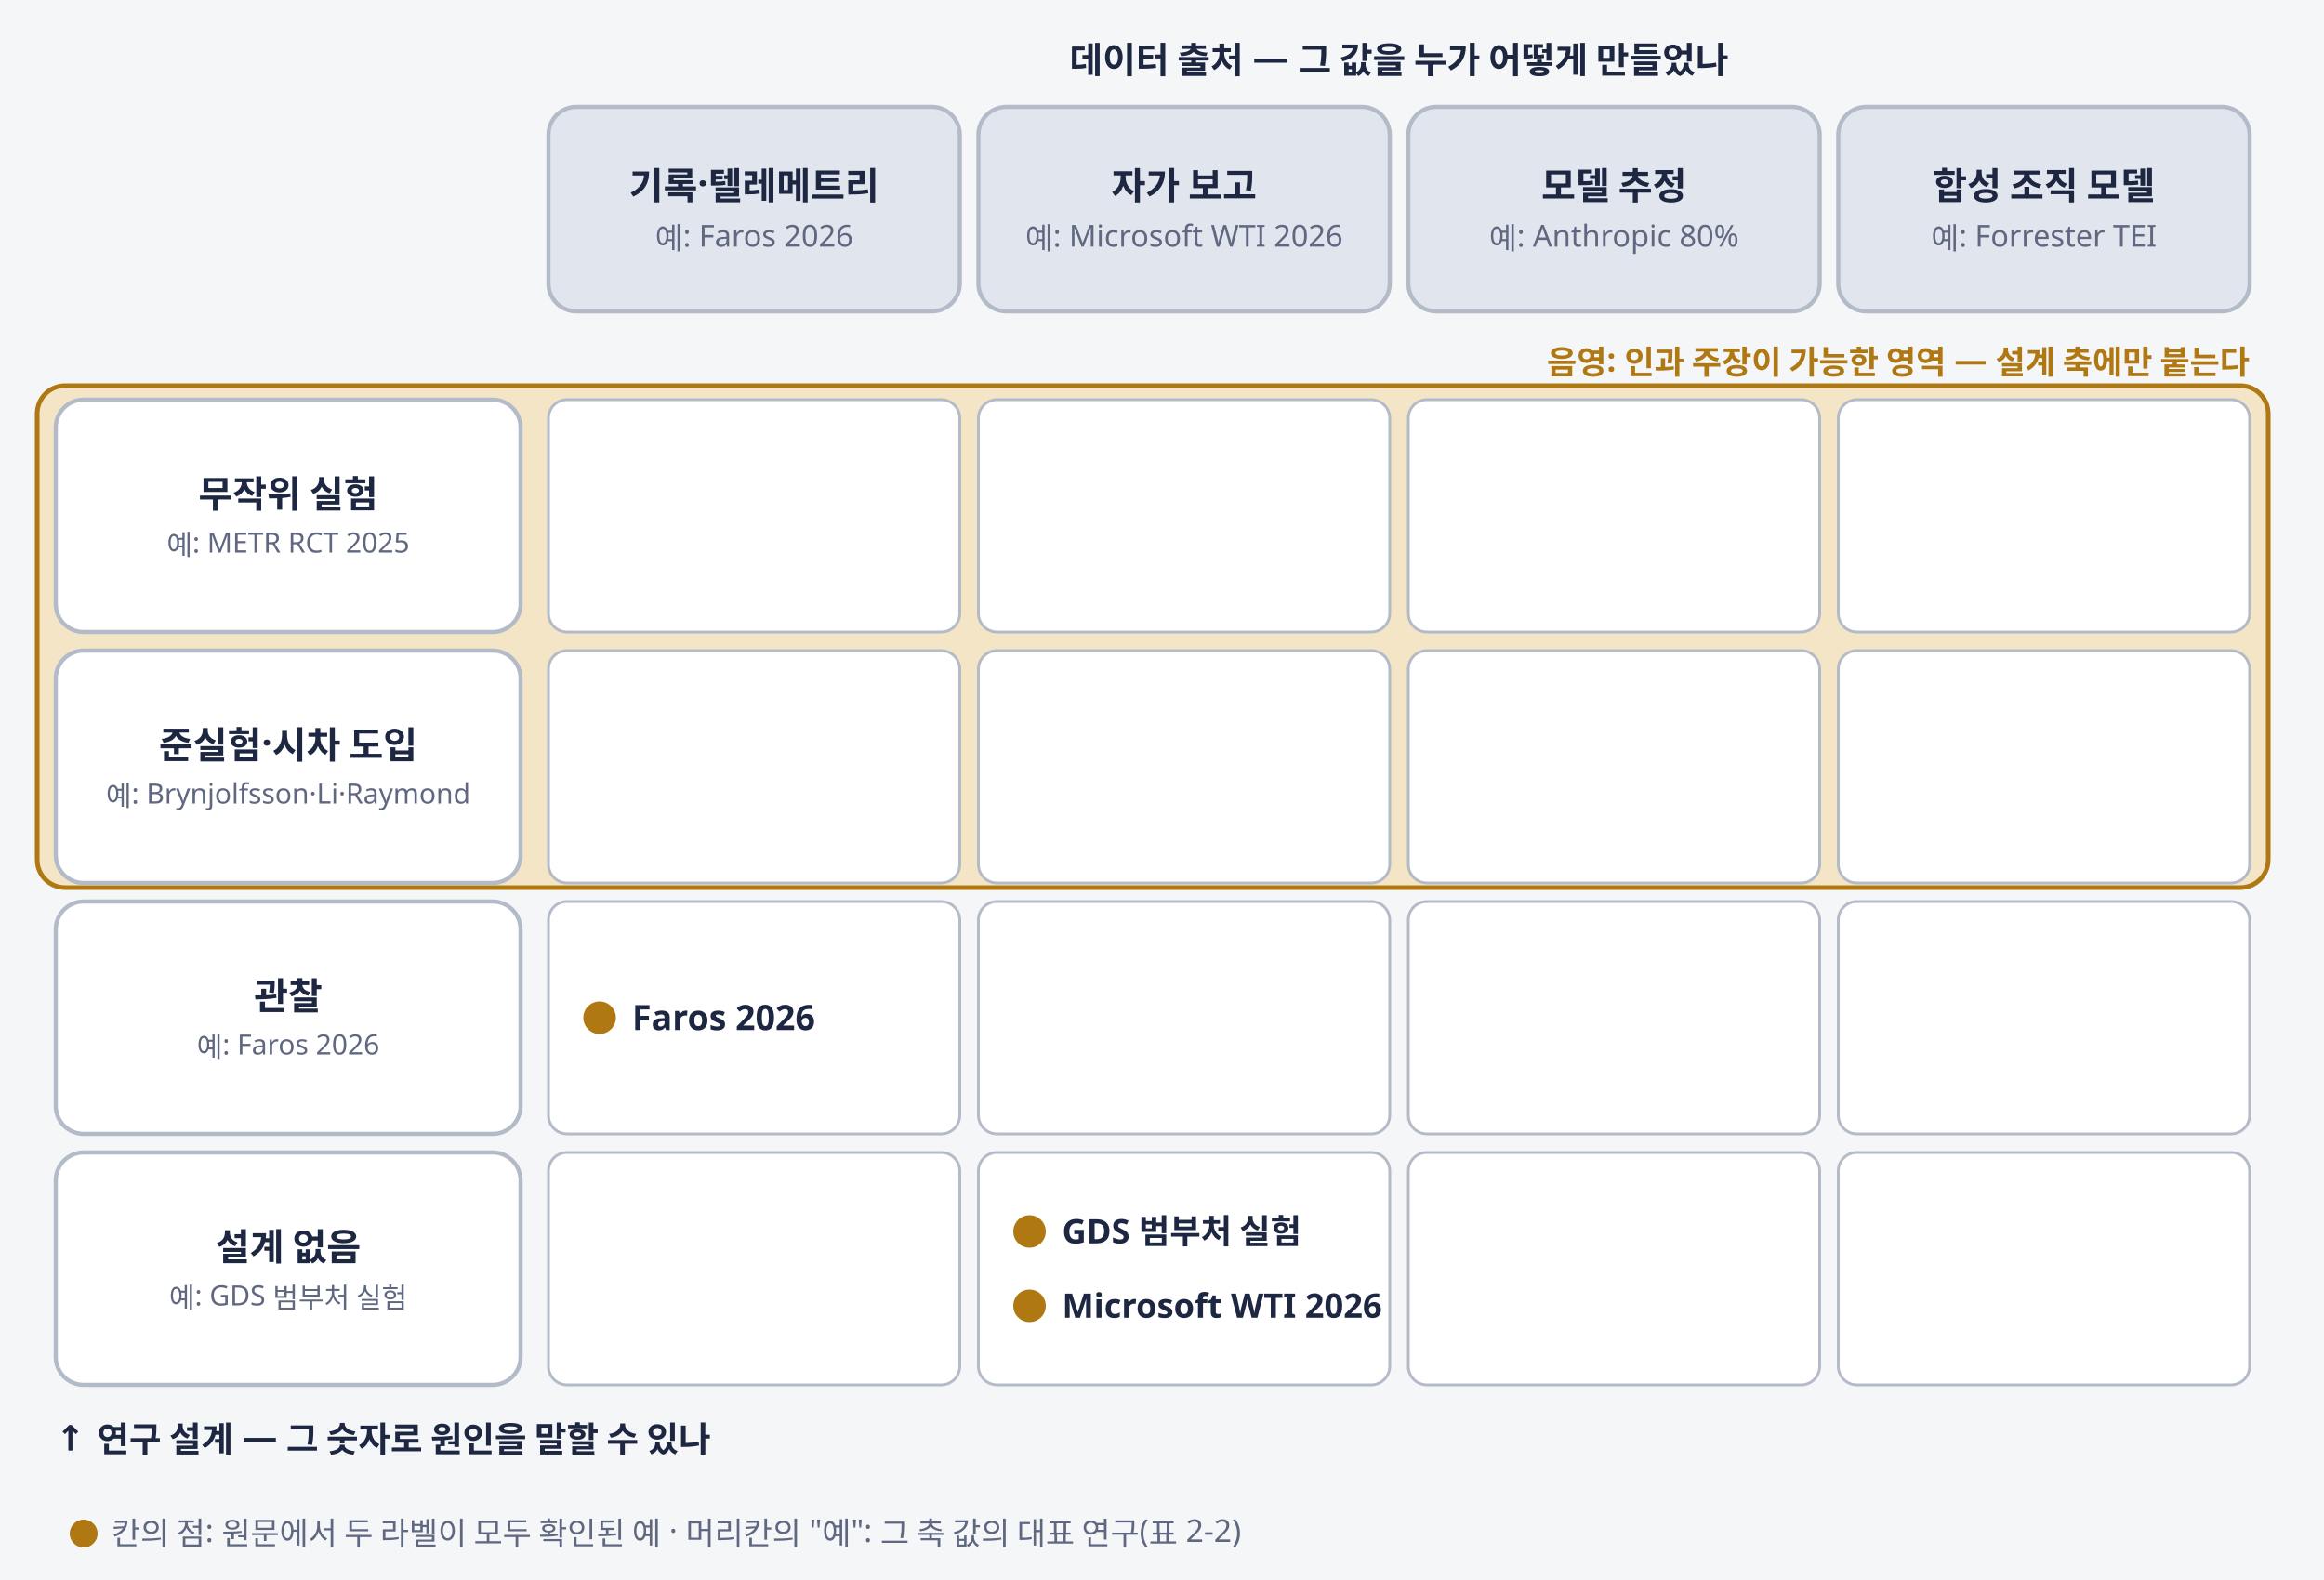
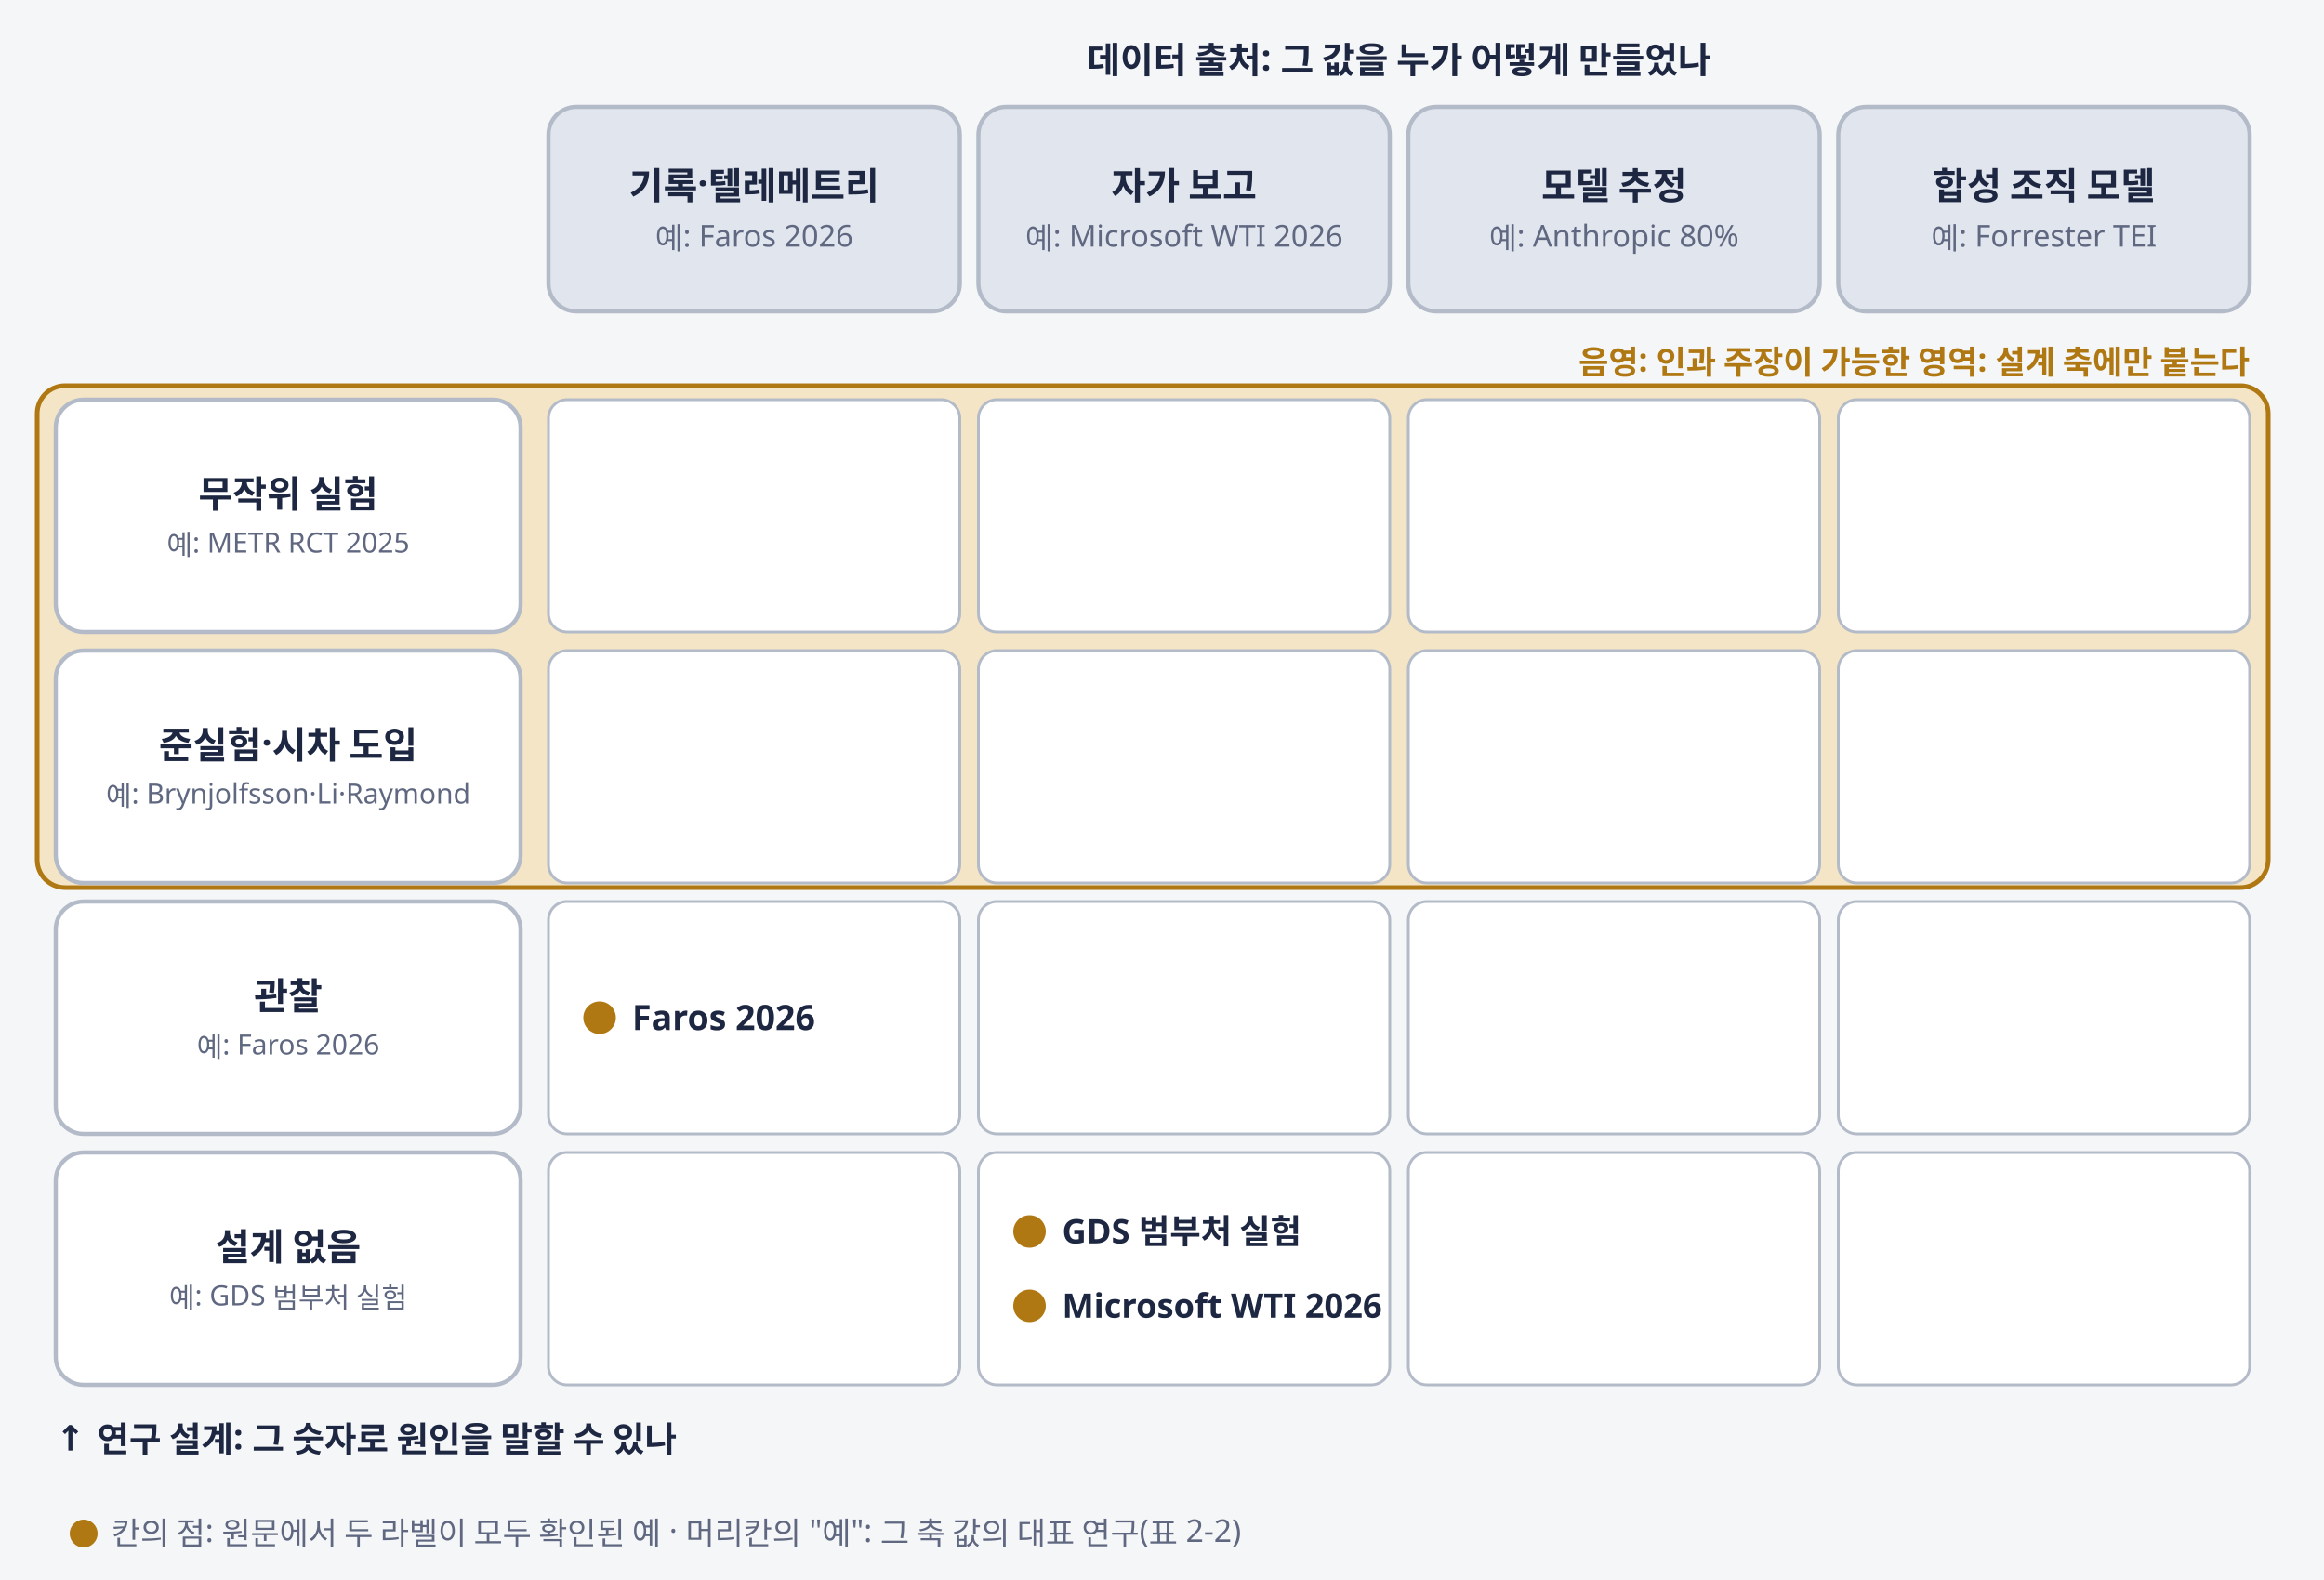
<svg xmlns="http://www.w3.org/2000/svg" viewBox="0 0 1000 680" role="img" aria-label="연구 설계 × 데이터 출처 두 축 격자" font-family="Pretendard,'Apple SD Gothic Neo','Noto Sans KR',sans-serif">
  <defs>
    <marker id="mi" viewBox="0 0 10 10" refX="9" refY="5" markerWidth="7" markerHeight="7" orient="auto-start-reverse">
      <path d="M0,0L10,5L0,10z" fill="#1D2742" />
    </marker>
    <marker id="mc" viewBox="0 0 10 10" refX="9" refY="5" markerWidth="8" markerHeight="8" orient="auto-start-reverse">
      <path d="M0,0L10,5L0,10z" fill="#B07812" />
    </marker>
  </defs>
  <rect width="1000" height="680" fill="#F5F6F8" />
  <text fill="#1D2742" font-size="15.5" font-weight="700" text-anchor="middle" dominant-baseline="middle">
-     <tspan x="602.0" y="26.0">데이터 출처 — 그 값을 누가 어떻게 만들었나</tspan>
+     <tspan x="602.0" y="26.0">데이터 출처: 그 값을 누가 어떻게 만들었나</tspan>
  </text>
  <rect x="236" y="46" width="177" height="88" rx="12" fill="#E1E5EE" stroke="#B4BBC8" stroke-width="1.8" />
  <text x="324.5" y="85.7" fill="#1D2742" font-size="16" font-weight="700" text-anchor="middle">기록·텔레메트리</text>
  <text x="324.5" y="107.2" fill="#5F6880" font-size="13" font-weight="400" text-anchor="middle">예: Faros 2026</text>
  <rect x="421" y="46" width="177" height="88" rx="12" fill="#E1E5EE" stroke="#B4BBC8" stroke-width="1.8" />
  <text x="509.5" y="85.7" fill="#1D2742" font-size="16" font-weight="700" text-anchor="middle">자가 보고</text>
  <text x="509.5" y="107.2" fill="#5F6880" font-size="13" font-weight="400" text-anchor="middle">예: Microsoft WTI 2026</text>
  <rect x="606" y="46" width="177" height="88" rx="12" fill="#E1E5EE" stroke="#B4BBC8" stroke-width="1.8" />
  <text x="694.5" y="85.7" fill="#1D2742" font-size="16" font-weight="700" text-anchor="middle">모델 추정</text>
  <text x="694.5" y="107.2" fill="#5F6880" font-size="13" font-weight="400" text-anchor="middle">예: Anthropic 80%</text>
  <rect x="791" y="46" width="177" height="88" rx="12" fill="#E1E5EE" stroke="#B4BBC8" stroke-width="1.8" />
  <text x="879.5" y="85.7" fill="#1D2742" font-size="16" font-weight="700" text-anchor="middle">합성 조직 모델</text>
  <text x="879.5" y="107.2" fill="#5F6880" font-size="13" font-weight="400" text-anchor="middle">예: Forrester TEI</text>
  <rect x="16.0" y="166.0" width="960.0" height="216.0" rx="12" fill="#F3E5C6" stroke="#B07812" stroke-width="2" />
  <rect x="24" y="172" width="200" height="100" rx="12" fill="#FFFFFF" stroke="#B4BBC8" stroke-width="1.8" />
  <text x="124.0" y="218.4" fill="#1D2742" font-size="16" font-weight="700" text-anchor="middle">무작위 실험</text>
  <text x="124.0" y="238.8" fill="#5F6880" font-size="12" font-weight="400" text-anchor="middle">예: METR RCT 2025</text>
  <rect x="236.0" y="172.0" width="177.0" height="100.0" rx="8" fill="#FFFFFF" stroke="#B4BBC8" stroke-width="1.2" />
  <rect x="421.0" y="172.0" width="177.0" height="100.0" rx="8" fill="#FFFFFF" stroke="#B4BBC8" stroke-width="1.2" />
  <rect x="606.0" y="172.0" width="177.0" height="100.0" rx="8" fill="#FFFFFF" stroke="#B4BBC8" stroke-width="1.2" />
  <rect x="791.0" y="172.0" width="177.0" height="100.0" rx="8" fill="#FFFFFF" stroke="#B4BBC8" stroke-width="1.2" />
  <rect x="24" y="280" width="200" height="100" rx="12" fill="#FFFFFF" stroke="#B4BBC8" stroke-width="1.8" />
  <text x="124.0" y="326.4" fill="#1D2742" font-size="16" font-weight="700" text-anchor="middle">준실험·시차 도입</text>
  <text x="124.0" y="346.8" fill="#5F6880" font-size="12" font-weight="400" text-anchor="middle">예: Brynjolfsson·Li·Raymond</text>
  <rect x="236.0" y="280.0" width="177.0" height="100.0" rx="8" fill="#FFFFFF" stroke="#B4BBC8" stroke-width="1.2" />
  <rect x="421.0" y="280.0" width="177.0" height="100.0" rx="8" fill="#FFFFFF" stroke="#B4BBC8" stroke-width="1.2" />
  <rect x="606.0" y="280.0" width="177.0" height="100.0" rx="8" fill="#FFFFFF" stroke="#B4BBC8" stroke-width="1.2" />
  <rect x="791.0" y="280.0" width="177.0" height="100.0" rx="8" fill="#FFFFFF" stroke="#B4BBC8" stroke-width="1.2" />
  <rect x="24" y="388" width="200" height="100" rx="12" fill="#FFFFFF" stroke="#B4BBC8" stroke-width="1.8" />
  <text x="124.0" y="434.4" fill="#1D2742" font-size="16" font-weight="700" text-anchor="middle">관찰</text>
  <text x="124.0" y="454.8" fill="#5F6880" font-size="12" font-weight="400" text-anchor="middle">예: Faros 2026</text>
  <rect x="236.0" y="388.0" width="177.0" height="100.0" rx="8" fill="#FFFFFF" stroke="#B4BBC8" stroke-width="1.2" />
  <rect x="421.0" y="388.0" width="177.0" height="100.0" rx="8" fill="#FFFFFF" stroke="#B4BBC8" stroke-width="1.2" />
  <rect x="606.0" y="388.0" width="177.0" height="100.0" rx="8" fill="#FFFFFF" stroke="#B4BBC8" stroke-width="1.2" />
  <rect x="791.0" y="388.0" width="177.0" height="100.0" rx="8" fill="#FFFFFF" stroke="#B4BBC8" stroke-width="1.2" />
  <rect x="24" y="496" width="200" height="100" rx="12" fill="#FFFFFF" stroke="#B4BBC8" stroke-width="1.8" />
  <text x="124.0" y="542.4" fill="#1D2742" font-size="16" font-weight="700" text-anchor="middle">설계 없음</text>
  <text x="124.0" y="562.8" fill="#5F6880" font-size="12" font-weight="400" text-anchor="middle">예: GDS 범부처 실험</text>
  <rect x="236.0" y="496.0" width="177.0" height="100.0" rx="8" fill="#FFFFFF" stroke="#B4BBC8" stroke-width="1.2" />
  <rect x="421.0" y="496.0" width="177.0" height="100.0" rx="8" fill="#FFFFFF" stroke="#B4BBC8" stroke-width="1.2" />
  <rect x="606.0" y="496.0" width="177.0" height="100.0" rx="8" fill="#FFFFFF" stroke="#B4BBC8" stroke-width="1.2" />
  <rect x="791.0" y="496.0" width="177.0" height="100.0" rx="8" fill="#FFFFFF" stroke="#B4BBC8" stroke-width="1.2" />
  <text fill="#1D2742" font-size="15" font-weight="700" text-anchor="start" dominant-baseline="middle">
-     <tspan x="24.0" y="620.0">↑ 연구 설계 — 그 숫자로 원인을 말할 수 있나</tspan>
+     <tspan x="24.0" y="620.0">↑ 연구 설계: 그 숫자로 원인을 말할 수 있나</tspan>
  </text>
  <circle cx="258" cy="438.0" r="7" fill="#B07812" />
  <text fill="#1D2742" font-size="15" font-weight="700" text-anchor="start" dominant-baseline="middle">
    <tspan x="272.0" y="438.0">Faros 2026</tspan>
  </text>
  <circle cx="443" cy="530" r="7" fill="#B07812" />
  <text fill="#1D2742" font-size="14.5" font-weight="700" text-anchor="start" dominant-baseline="middle">
    <tspan x="457.0" y="530.0">GDS 범부처 실험</tspan>
  </text>
  <circle cx="443" cy="562" r="7" fill="#B07812" />
  <text fill="#1D2742" font-size="14.5" font-weight="700" text-anchor="start" dominant-baseline="middle">
    <tspan x="457.0" y="562.0">Microsoft WTI 2026</tspan>
  </text>
  <text fill="#B07812" font-size="14" font-weight="700" text-anchor="end" dominant-baseline="middle">
-     <tspan x="968.0" y="156.0">음영: 인과 주장이 가능한 영역 — 설계 축에만 붙는다</tspan>
+     <tspan x="968.0" y="156.0">음영: 인과 주장이 가능한 영역: 설계 축에만 붙는다</tspan>
  </text>
  <circle cx="36" cy="660" r="6" fill="#B07812" />
  <text fill="#5F6880" font-size="13.5" font-weight="400" text-anchor="start" dominant-baseline="middle">
    <tspan x="48.0" y="660.0">칸의 점: 원문에서 두 라벨이 모두 확인된 예  ·  머리칸의 "예": 그 축 값의 대표 연구(표 2-2)</tspan>
  </text>
</svg>
